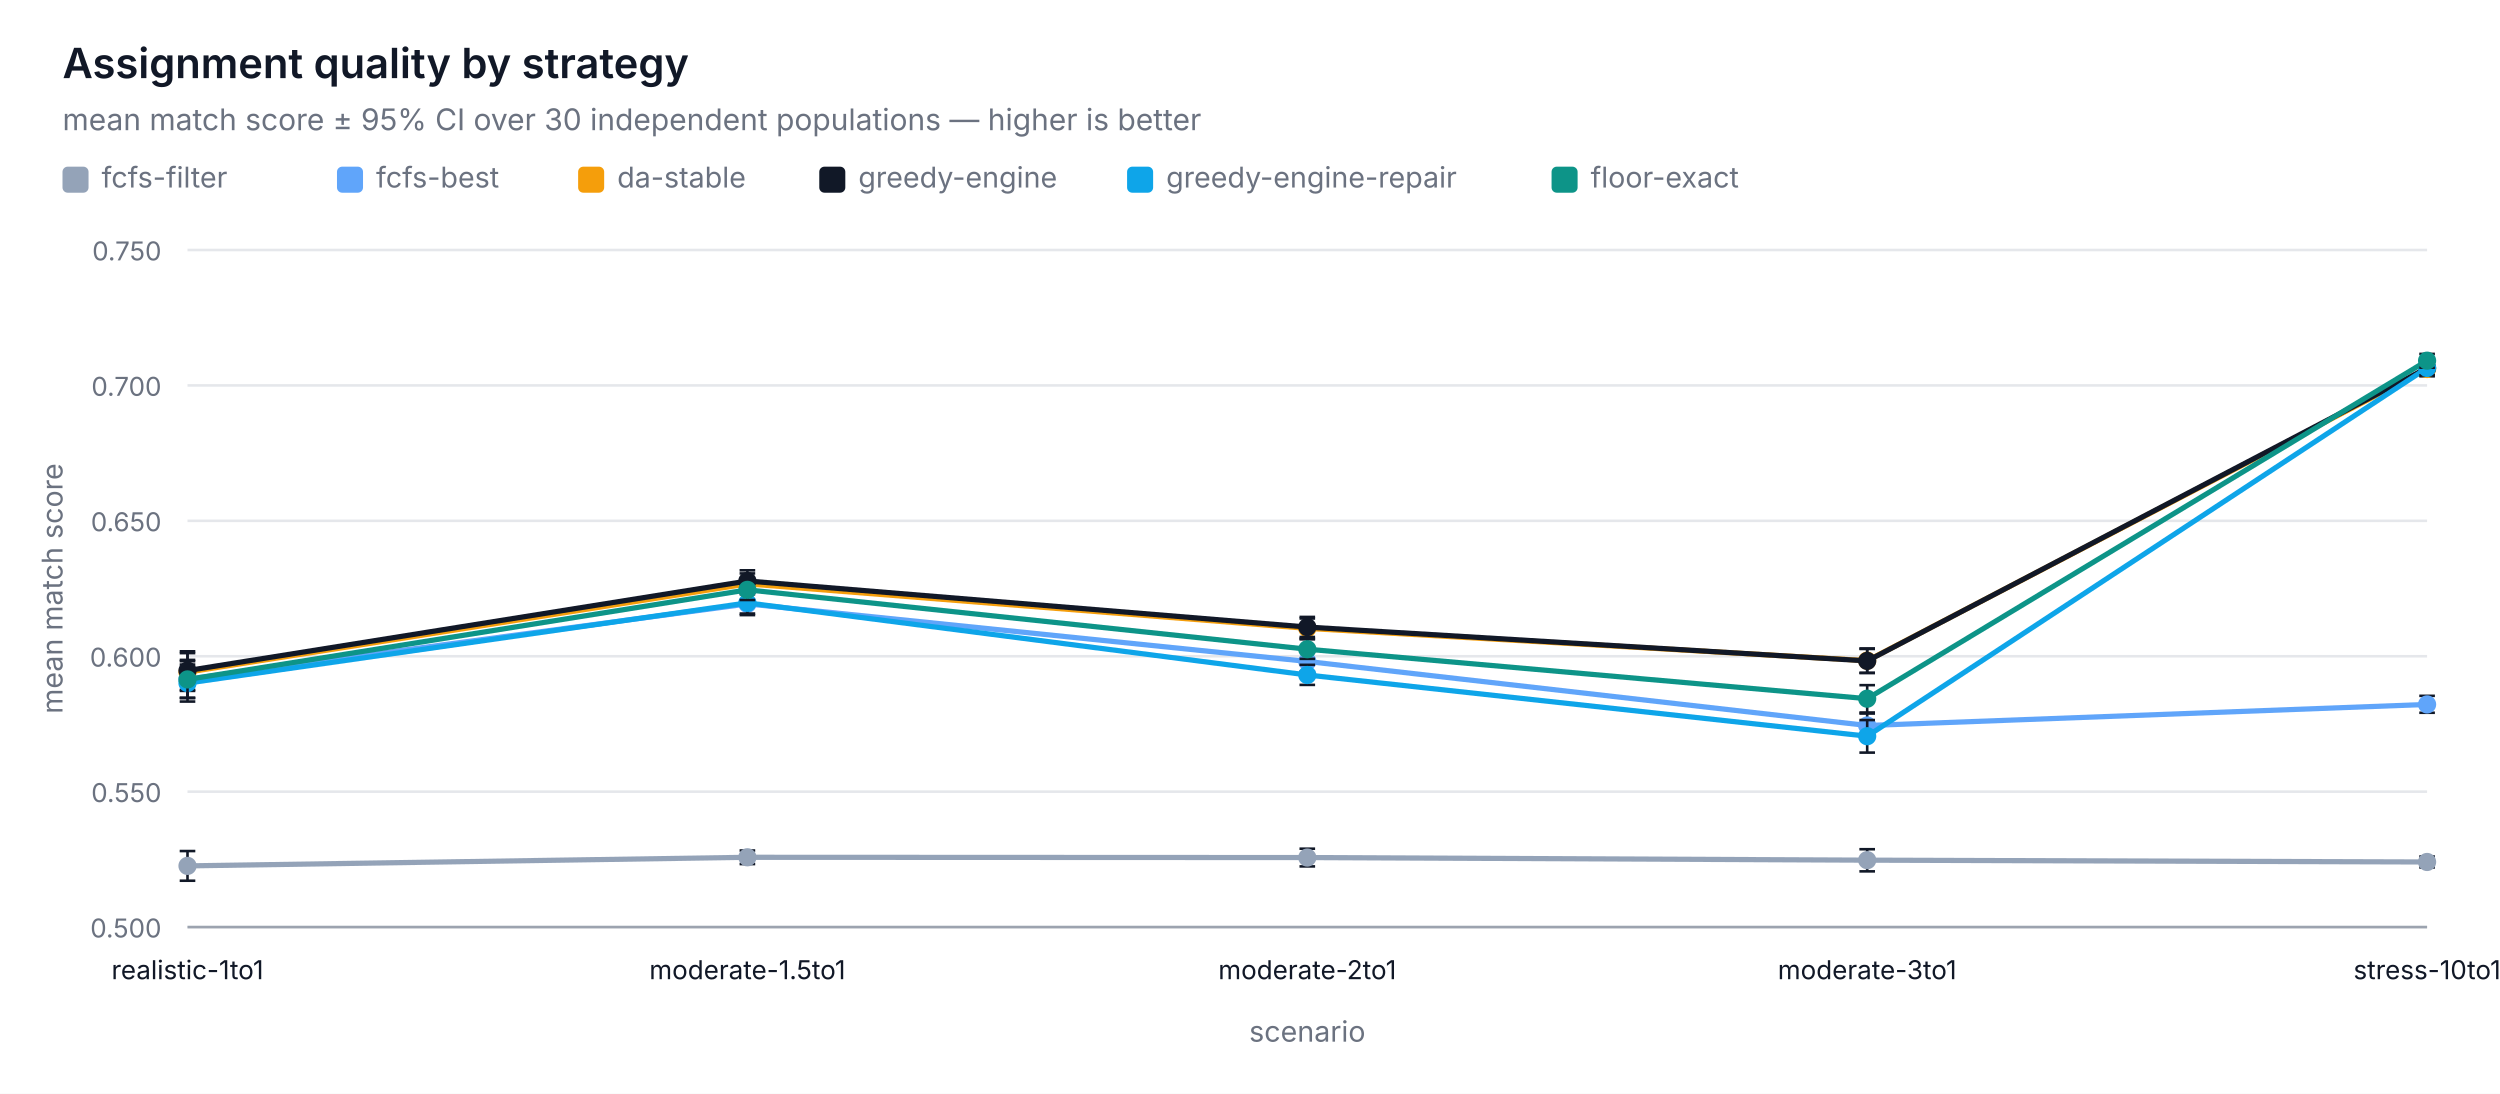
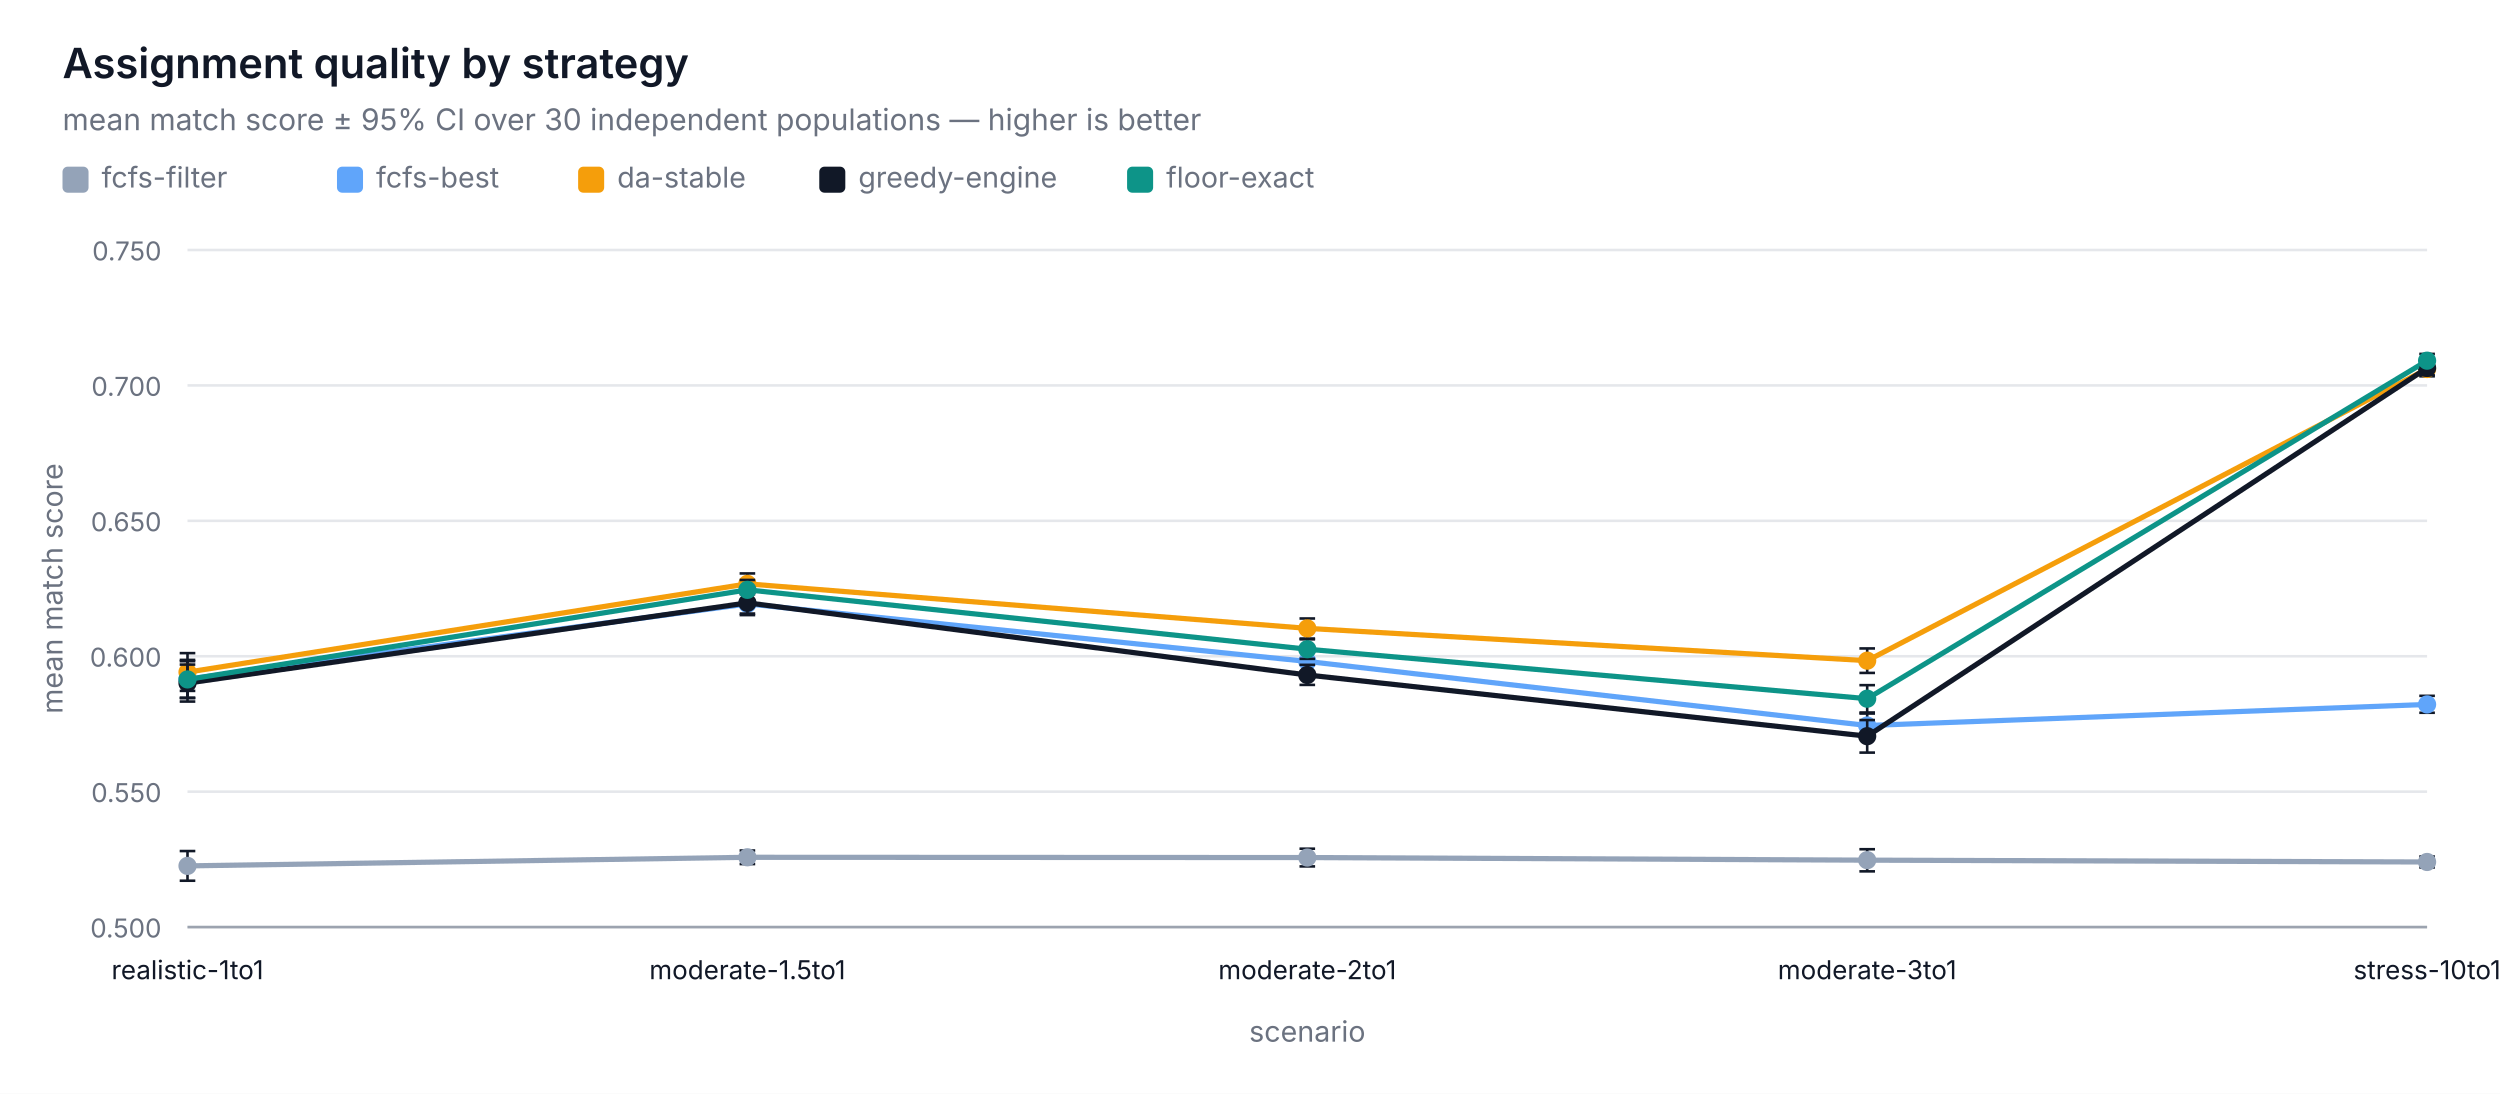
<svg xmlns="http://www.w3.org/2000/svg" width="960" height="420" viewBox="0 0 960 420" role="img" aria-label="Assignment quality by strategy">
  <rect width="960" height="420" fill="#ffffff" />
  <text x="24" y="30" font-family="'Inter', 'Helvetica Neue', Arial, sans-serif" font-size="16" font-weight="600" fill="#111827">Assignment quality by strategy</text>
  <text x="24" y="50" font-family="'Inter', 'Helvetica Neue', Arial, sans-serif" font-size="11.5" fill="#6b7280">mean match score ± 95% CI over 30 independent populations — higher is better</text>
  <rect x="24" y="64" width="10" height="10" rx="2" fill="#94a3b8" />
  <text x="39.0" y="72.0" font-family="'Inter', 'Helvetica Neue', Arial, sans-serif" font-size="11" font-weight="400" fill="#6b7280" text-anchor="start">fcfs-filter</text>
  <rect x="129.4" y="64" width="10" height="10" rx="2" fill="#60a5fa" />
  <text x="144.4" y="72.0" font-family="'Inter', 'Helvetica Neue', Arial, sans-serif" font-size="11" font-weight="400" fill="#6b7280" text-anchor="start">fcfs-best</text>
  <rect x="222" y="64" width="10" height="10" rx="2" fill="#f59e0b" />
  <text x="237.0" y="72.0" font-family="'Inter', 'Helvetica Neue', Arial, sans-serif" font-size="11" font-weight="400" fill="#6b7280" text-anchor="start">da-stable</text>
  <rect x="314.6" y="64" width="10" height="10" rx="2" fill="#111827" />
  <text x="329.6" y="72.0" font-family="'Inter', 'Helvetica Neue', Arial, sans-serif" font-size="11" font-weight="400" fill="#6b7280" text-anchor="start">greedy-engine</text>
-   <rect x="432.8" y="64" width="10" height="10" rx="2" fill="#0ea5e9" />
-   <text x="447.8" y="72.0" font-family="'Inter', 'Helvetica Neue', Arial, sans-serif" font-size="11" font-weight="400" fill="#6b7280" text-anchor="start">greedy-engine-repair</text>
-   <rect x="595.8" y="64" width="10" height="10" rx="2" fill="#0d9488" />
-   <text x="610.8" y="72.0" font-family="'Inter', 'Helvetica Neue', Arial, sans-serif" font-size="11" font-weight="400" fill="#6b7280" text-anchor="start">floor-exact</text>
+   <rect x="432.8" y="64" width="10" height="10" rx="2" fill="#0d9488" />
+   <text x="447.8" y="72.0" font-family="'Inter', 'Helvetica Neue', Arial, sans-serif" font-size="11" font-weight="400" fill="#6b7280" text-anchor="start">floor-exact</text>
  <line x1="72" y1="356.0" x2="932" y2="356.0" stroke="#e5e7eb" stroke-width="1" />
  <text x="62.0" y="360.0" font-family="'Inter', 'Helvetica Neue', Arial, sans-serif" font-size="10" font-weight="400" fill="#6b7280" text-anchor="end">0.500</text>
  <line x1="72" y1="304.0" x2="932" y2="304.0" stroke="#e5e7eb" stroke-width="1" />
  <text x="62.0" y="308.0" font-family="'Inter', 'Helvetica Neue', Arial, sans-serif" font-size="10" font-weight="400" fill="#6b7280" text-anchor="end">0.550</text>
  <line x1="72" y1="252.0" x2="932" y2="252.0" stroke="#e5e7eb" stroke-width="1" />
  <text x="62.0" y="256.0" font-family="'Inter', 'Helvetica Neue', Arial, sans-serif" font-size="10" font-weight="400" fill="#6b7280" text-anchor="end">0.600</text>
  <line x1="72" y1="200.0" x2="932" y2="200.0" stroke="#e5e7eb" stroke-width="1" />
  <text x="62.0" y="204.0" font-family="'Inter', 'Helvetica Neue', Arial, sans-serif" font-size="10" font-weight="400" fill="#6b7280" text-anchor="end">0.650</text>
  <line x1="72" y1="148.0" x2="932" y2="148.0" stroke="#e5e7eb" stroke-width="1" />
  <text x="62.0" y="152.0" font-family="'Inter', 'Helvetica Neue', Arial, sans-serif" font-size="10" font-weight="400" fill="#6b7280" text-anchor="end">0.700</text>
  <line x1="72" y1="96.0" x2="932" y2="96.0" stroke="#e5e7eb" stroke-width="1" />
  <text x="62.0" y="100.0" font-family="'Inter', 'Helvetica Neue', Arial, sans-serif" font-size="10" font-weight="400" fill="#6b7280" text-anchor="end">0.750</text>
  <text x="72.0" y="376.0" font-family="'Inter', 'Helvetica Neue', Arial, sans-serif" font-size="10" font-weight="400" fill="#111827" text-anchor="middle">realistic-1to1</text>
  <text x="287.0" y="376.0" font-family="'Inter', 'Helvetica Neue', Arial, sans-serif" font-size="10" font-weight="400" fill="#111827" text-anchor="middle">moderate-1.5to1</text>
  <text x="502.0" y="376.0" font-family="'Inter', 'Helvetica Neue', Arial, sans-serif" font-size="10" font-weight="400" fill="#111827" text-anchor="middle">moderate-2to1</text>
  <text x="717.0" y="376.0" font-family="'Inter', 'Helvetica Neue', Arial, sans-serif" font-size="10" font-weight="400" fill="#111827" text-anchor="middle">moderate-3to1</text>
  <text x="932.0" y="376.0" font-family="'Inter', 'Helvetica Neue', Arial, sans-serif" font-size="10" font-weight="400" fill="#111827" text-anchor="middle">stress-10to1</text>
  <path d="M72.0,332.5 L287.0,329.2 L502.0,329.3 L717.0,330.3 L932.0,331.0" fill="none" stroke="#94a3b8" stroke-width="2" />
  <line x1="72.0" y1="326.8" x2="72.0" y2="338.2" stroke="#111827" stroke-width="1" />
  <line x1="69.0" y1="326.8" x2="75.0" y2="326.8" stroke="#111827" stroke-width="1" />
  <line x1="69.0" y1="338.2" x2="75.0" y2="338.2" stroke="#111827" stroke-width="1" />
  <line x1="287.0" y1="326.6" x2="287.0" y2="331.8" stroke="#111827" stroke-width="1" />
  <line x1="284.0" y1="326.6" x2="290.0" y2="326.6" stroke="#111827" stroke-width="1" />
  <line x1="284.0" y1="331.8" x2="290.0" y2="331.8" stroke="#111827" stroke-width="1" />
  <line x1="502.0" y1="325.9" x2="502.0" y2="332.7" stroke="#111827" stroke-width="1" />
  <line x1="499.0" y1="325.9" x2="505.0" y2="325.9" stroke="#111827" stroke-width="1" />
  <line x1="499.0" y1="332.7" x2="505.0" y2="332.7" stroke="#111827" stroke-width="1" />
  <line x1="717.0" y1="326.1" x2="717.0" y2="334.6" stroke="#111827" stroke-width="1" />
  <line x1="714.0" y1="326.1" x2="720.0" y2="326.1" stroke="#111827" stroke-width="1" />
  <line x1="714.0" y1="334.6" x2="720.0" y2="334.6" stroke="#111827" stroke-width="1" />
  <line x1="932.0" y1="328.9" x2="932.0" y2="333.1" stroke="#111827" stroke-width="1" />
  <line x1="929.0" y1="328.9" x2="935.0" y2="328.9" stroke="#111827" stroke-width="1" />
  <line x1="929.0" y1="333.1" x2="935.0" y2="333.1" stroke="#111827" stroke-width="1" />
  <circle cx="72.0" cy="332.5" r="3.5" fill="#94a3b8" />
  <circle cx="287.0" cy="329.2" r="3.5" fill="#94a3b8" />
  <circle cx="502.0" cy="329.3" r="3.5" fill="#94a3b8" />
  <circle cx="717.0" cy="330.3" r="3.5" fill="#94a3b8" />
  <circle cx="932.0" cy="331.0" r="3.5" fill="#94a3b8" />
  <path d="M72.0,260.8 L287.0,231.9 L502.0,254.0 L717.0,278.6 L932.0,270.5" fill="none" stroke="#60a5fa" stroke-width="2" />
  <line x1="72.0" y1="253.4" x2="72.0" y2="268.1" stroke="#111827" stroke-width="1" />
  <line x1="69.0" y1="253.4" x2="75.0" y2="253.4" stroke="#111827" stroke-width="1" />
  <line x1="69.0" y1="268.1" x2="75.0" y2="268.1" stroke="#111827" stroke-width="1" />
  <line x1="287.0" y1="227.6" x2="287.0" y2="236.2" stroke="#111827" stroke-width="1" />
  <line x1="284.0" y1="227.6" x2="290.0" y2="227.6" stroke="#111827" stroke-width="1" />
  <line x1="284.0" y1="236.2" x2="290.0" y2="236.2" stroke="#111827" stroke-width="1" />
  <line x1="502.0" y1="250.2" x2="502.0" y2="257.9" stroke="#111827" stroke-width="1" />
  <line x1="499.0" y1="250.2" x2="505.0" y2="250.2" stroke="#111827" stroke-width="1" />
  <line x1="499.0" y1="257.9" x2="505.0" y2="257.9" stroke="#111827" stroke-width="1" />
  <line x1="717.0" y1="274.0" x2="717.0" y2="283.2" stroke="#111827" stroke-width="1" />
  <line x1="714.0" y1="274.0" x2="720.0" y2="274.0" stroke="#111827" stroke-width="1" />
  <line x1="714.0" y1="283.2" x2="720.0" y2="283.2" stroke="#111827" stroke-width="1" />
  <line x1="932.0" y1="267.2" x2="932.0" y2="273.7" stroke="#111827" stroke-width="1" />
  <line x1="929.0" y1="267.2" x2="935.0" y2="267.2" stroke="#111827" stroke-width="1" />
  <line x1="929.0" y1="273.7" x2="935.0" y2="273.7" stroke="#111827" stroke-width="1" />
  <circle cx="72.0" cy="260.8" r="3.5" fill="#60a5fa" />
  <circle cx="287.0" cy="231.9" r="3.5" fill="#60a5fa" />
  <circle cx="502.0" cy="254.0" r="3.5" fill="#60a5fa" />
  <circle cx="717.0" cy="278.6" r="3.5" fill="#60a5fa" />
  <circle cx="932.0" cy="270.5" r="3.5" fill="#60a5fa" />
  <path d="M72.0,258.1 L287.0,224.2 L502.0,241.3 L717.0,253.7 L932.0,141.7" fill="none" stroke="#f59e0b" stroke-width="2" />
  <line x1="72.0" y1="250.8" x2="72.0" y2="265.3" stroke="#111827" stroke-width="1" />
  <line x1="69.0" y1="250.8" x2="75.0" y2="250.8" stroke="#111827" stroke-width="1" />
  <line x1="69.0" y1="265.3" x2="75.0" y2="265.3" stroke="#111827" stroke-width="1" />
  <line x1="287.0" y1="220.2" x2="287.0" y2="228.2" stroke="#111827" stroke-width="1" />
  <line x1="284.0" y1="220.2" x2="290.0" y2="220.2" stroke="#111827" stroke-width="1" />
  <line x1="284.0" y1="228.2" x2="290.0" y2="228.2" stroke="#111827" stroke-width="1" />
  <line x1="502.0" y1="237.5" x2="502.0" y2="245.2" stroke="#111827" stroke-width="1" />
  <line x1="499.0" y1="237.5" x2="505.0" y2="237.5" stroke="#111827" stroke-width="1" />
  <line x1="499.0" y1="245.2" x2="505.0" y2="245.2" stroke="#111827" stroke-width="1" />
  <line x1="717.0" y1="249.0" x2="717.0" y2="258.4" stroke="#111827" stroke-width="1" />
  <line x1="714.0" y1="249.0" x2="720.0" y2="249.0" stroke="#111827" stroke-width="1" />
  <line x1="714.0" y1="258.4" x2="720.0" y2="258.4" stroke="#111827" stroke-width="1" />
  <line x1="932.0" y1="138.9" x2="932.0" y2="144.5" stroke="#111827" stroke-width="1" />
  <line x1="929.0" y1="138.9" x2="935.0" y2="138.9" stroke="#111827" stroke-width="1" />
  <line x1="929.0" y1="144.5" x2="935.0" y2="144.5" stroke="#111827" stroke-width="1" />
  <circle cx="72.0" cy="258.1" r="3.5" fill="#f59e0b" />
  <circle cx="287.0" cy="224.2" r="3.5" fill="#f59e0b" />
  <circle cx="502.0" cy="241.3" r="3.5" fill="#f59e0b" />
  <circle cx="717.0" cy="253.7" r="3.5" fill="#f59e0b" />
  <circle cx="932.0" cy="141.7" r="3.5" fill="#f59e0b" />
-   <path d="M72.0,257.5 L287.0,223.1 L502.0,240.8 L717.0,253.8 L932.0,141.3" fill="none" stroke="#111827" stroke-width="2" />
-   <line x1="72.0" y1="250.1" x2="72.0" y2="264.9" stroke="#111827" stroke-width="1" />
-   <line x1="69.0" y1="250.1" x2="75.0" y2="250.1" stroke="#111827" stroke-width="1" />
-   <line x1="69.0" y1="264.9" x2="75.0" y2="264.9" stroke="#111827" stroke-width="1" />
-   <line x1="287.0" y1="219.0" x2="287.0" y2="227.3" stroke="#111827" stroke-width="1" />
-   <line x1="284.0" y1="219.0" x2="290.0" y2="219.0" stroke="#111827" stroke-width="1" />
-   <line x1="284.0" y1="227.3" x2="290.0" y2="227.3" stroke="#111827" stroke-width="1" />
-   <line x1="502.0" y1="236.9" x2="502.0" y2="244.6" stroke="#111827" stroke-width="1" />
-   <line x1="499.0" y1="236.9" x2="505.0" y2="236.9" stroke="#111827" stroke-width="1" />
-   <line x1="499.0" y1="244.6" x2="505.0" y2="244.6" stroke="#111827" stroke-width="1" />
-   <line x1="717.0" y1="249.2" x2="717.0" y2="258.4" stroke="#111827" stroke-width="1" />
-   <line x1="714.0" y1="249.2" x2="720.0" y2="249.2" stroke="#111827" stroke-width="1" />
-   <line x1="714.0" y1="258.4" x2="720.0" y2="258.4" stroke="#111827" stroke-width="1" />
-   <line x1="932.0" y1="138.6" x2="932.0" y2="144.1" stroke="#111827" stroke-width="1" />
-   <line x1="929.0" y1="138.6" x2="935.0" y2="138.6" stroke="#111827" stroke-width="1" />
-   <line x1="929.0" y1="144.1" x2="935.0" y2="144.1" stroke="#111827" stroke-width="1" />
-   <circle cx="72.0" cy="257.5" r="3.5" fill="#111827" />
-   <circle cx="287.0" cy="223.1" r="3.5" fill="#111827" />
-   <circle cx="502.0" cy="240.8" r="3.5" fill="#111827" />
-   <circle cx="717.0" cy="253.8" r="3.5" fill="#111827" />
-   <circle cx="932.0" cy="141.3" r="3.5" fill="#111827" />
-   <path d="M72.0,262.3 L287.0,231.5 L502.0,259.2 L717.0,282.7 L932.0,141.3" fill="none" stroke="#0ea5e9" stroke-width="2" />
+   <path d="M72.0,262.3 L287.0,231.5 L502.0,259.2 L717.0,282.7 L932.0,141.3" fill="none" stroke="#111827" stroke-width="2" />
  <line x1="72.0" y1="255.2" x2="72.0" y2="269.4" stroke="#111827" stroke-width="1" />
  <line x1="69.0" y1="255.2" x2="75.0" y2="255.2" stroke="#111827" stroke-width="1" />
  <line x1="69.0" y1="269.4" x2="75.0" y2="269.4" stroke="#111827" stroke-width="1" />
  <line x1="287.0" y1="227.4" x2="287.0" y2="235.6" stroke="#111827" stroke-width="1" />
  <line x1="284.0" y1="227.4" x2="290.0" y2="227.4" stroke="#111827" stroke-width="1" />
  <line x1="284.0" y1="235.6" x2="290.0" y2="235.6" stroke="#111827" stroke-width="1" />
  <line x1="502.0" y1="255.3" x2="502.0" y2="263.0" stroke="#111827" stroke-width="1" />
  <line x1="499.0" y1="255.3" x2="505.0" y2="255.3" stroke="#111827" stroke-width="1" />
  <line x1="499.0" y1="263.0" x2="505.0" y2="263.0" stroke="#111827" stroke-width="1" />
  <line x1="717.0" y1="276.5" x2="717.0" y2="289.0" stroke="#111827" stroke-width="1" />
  <line x1="714.0" y1="276.5" x2="720.0" y2="276.5" stroke="#111827" stroke-width="1" />
  <line x1="714.0" y1="289.0" x2="720.0" y2="289.0" stroke="#111827" stroke-width="1" />
  <line x1="932.0" y1="138.6" x2="932.0" y2="144.1" stroke="#111827" stroke-width="1" />
  <line x1="929.0" y1="138.6" x2="935.0" y2="138.6" stroke="#111827" stroke-width="1" />
  <line x1="929.0" y1="144.1" x2="935.0" y2="144.1" stroke="#111827" stroke-width="1" />
-   <circle cx="72.0" cy="262.3" r="3.5" fill="#0ea5e9" />
-   <circle cx="287.0" cy="231.5" r="3.5" fill="#0ea5e9" />
-   <circle cx="502.0" cy="259.2" r="3.5" fill="#0ea5e9" />
-   <circle cx="717.0" cy="282.7" r="3.5" fill="#0ea5e9" />
-   <circle cx="932.0" cy="141.3" r="3.5" fill="#0ea5e9" />
+   <circle cx="72.0" cy="262.3" r="3.5" fill="#111827" />
+   <circle cx="287.0" cy="231.5" r="3.5" fill="#111827" />
+   <circle cx="502.0" cy="259.2" r="3.5" fill="#111827" />
+   <circle cx="717.0" cy="282.7" r="3.5" fill="#111827" />
+   <circle cx="932.0" cy="141.3" r="3.5" fill="#111827" />
  <path d="M72.0,260.9 L287.0,226.5 L502.0,249.3 L717.0,268.3 L932.0,138.5" fill="none" stroke="#0d9488" stroke-width="2" />
  <line x1="72.0" y1="253.9" x2="72.0" y2="267.9" stroke="#111827" stroke-width="1" />
  <line x1="69.0" y1="253.9" x2="75.0" y2="253.9" stroke="#111827" stroke-width="1" />
  <line x1="69.0" y1="267.9" x2="75.0" y2="267.9" stroke="#111827" stroke-width="1" />
  <line x1="287.0" y1="222.7" x2="287.0" y2="230.4" stroke="#111827" stroke-width="1" />
  <line x1="284.0" y1="222.7" x2="290.0" y2="222.7" stroke="#111827" stroke-width="1" />
  <line x1="284.0" y1="230.4" x2="290.0" y2="230.4" stroke="#111827" stroke-width="1" />
  <line x1="502.0" y1="245.5" x2="502.0" y2="253.0" stroke="#111827" stroke-width="1" />
  <line x1="499.0" y1="245.5" x2="505.0" y2="245.5" stroke="#111827" stroke-width="1" />
  <line x1="499.0" y1="253.0" x2="505.0" y2="253.0" stroke="#111827" stroke-width="1" />
  <line x1="717.0" y1="263.1" x2="717.0" y2="273.6" stroke="#111827" stroke-width="1" />
  <line x1="714.0" y1="263.1" x2="720.0" y2="263.1" stroke="#111827" stroke-width="1" />
  <line x1="714.0" y1="273.6" x2="720.0" y2="273.6" stroke="#111827" stroke-width="1" />
  <line x1="932.0" y1="135.9" x2="932.0" y2="141.2" stroke="#111827" stroke-width="1" />
  <line x1="929.0" y1="135.9" x2="935.0" y2="135.9" stroke="#111827" stroke-width="1" />
  <line x1="929.0" y1="141.2" x2="935.0" y2="141.2" stroke="#111827" stroke-width="1" />
  <circle cx="72.0" cy="260.9" r="3.5" fill="#0d9488" />
  <circle cx="287.0" cy="226.5" r="3.5" fill="#0d9488" />
  <circle cx="502.0" cy="249.3" r="3.5" fill="#0d9488" />
  <circle cx="717.0" cy="268.3" r="3.5" fill="#0d9488" />
  <circle cx="932.0" cy="138.5" r="3.5" fill="#0d9488" />
  <line x1="72" y1="356" x2="932" y2="356" stroke="#9ca3af" stroke-width="1" />
  <text x="502.0" y="400.0" font-family="'Inter', 'Helvetica Neue', Arial, sans-serif" font-size="11" font-weight="400" fill="#6b7280" text-anchor="middle">scenario</text>
  <text transform="rotate(-90 24 226)" x="24.0" y="226.0" font-family="'Inter', 'Helvetica Neue', Arial, sans-serif" font-size="11" font-weight="400" fill="#6b7280" text-anchor="middle">mean match score</text>
</svg>
